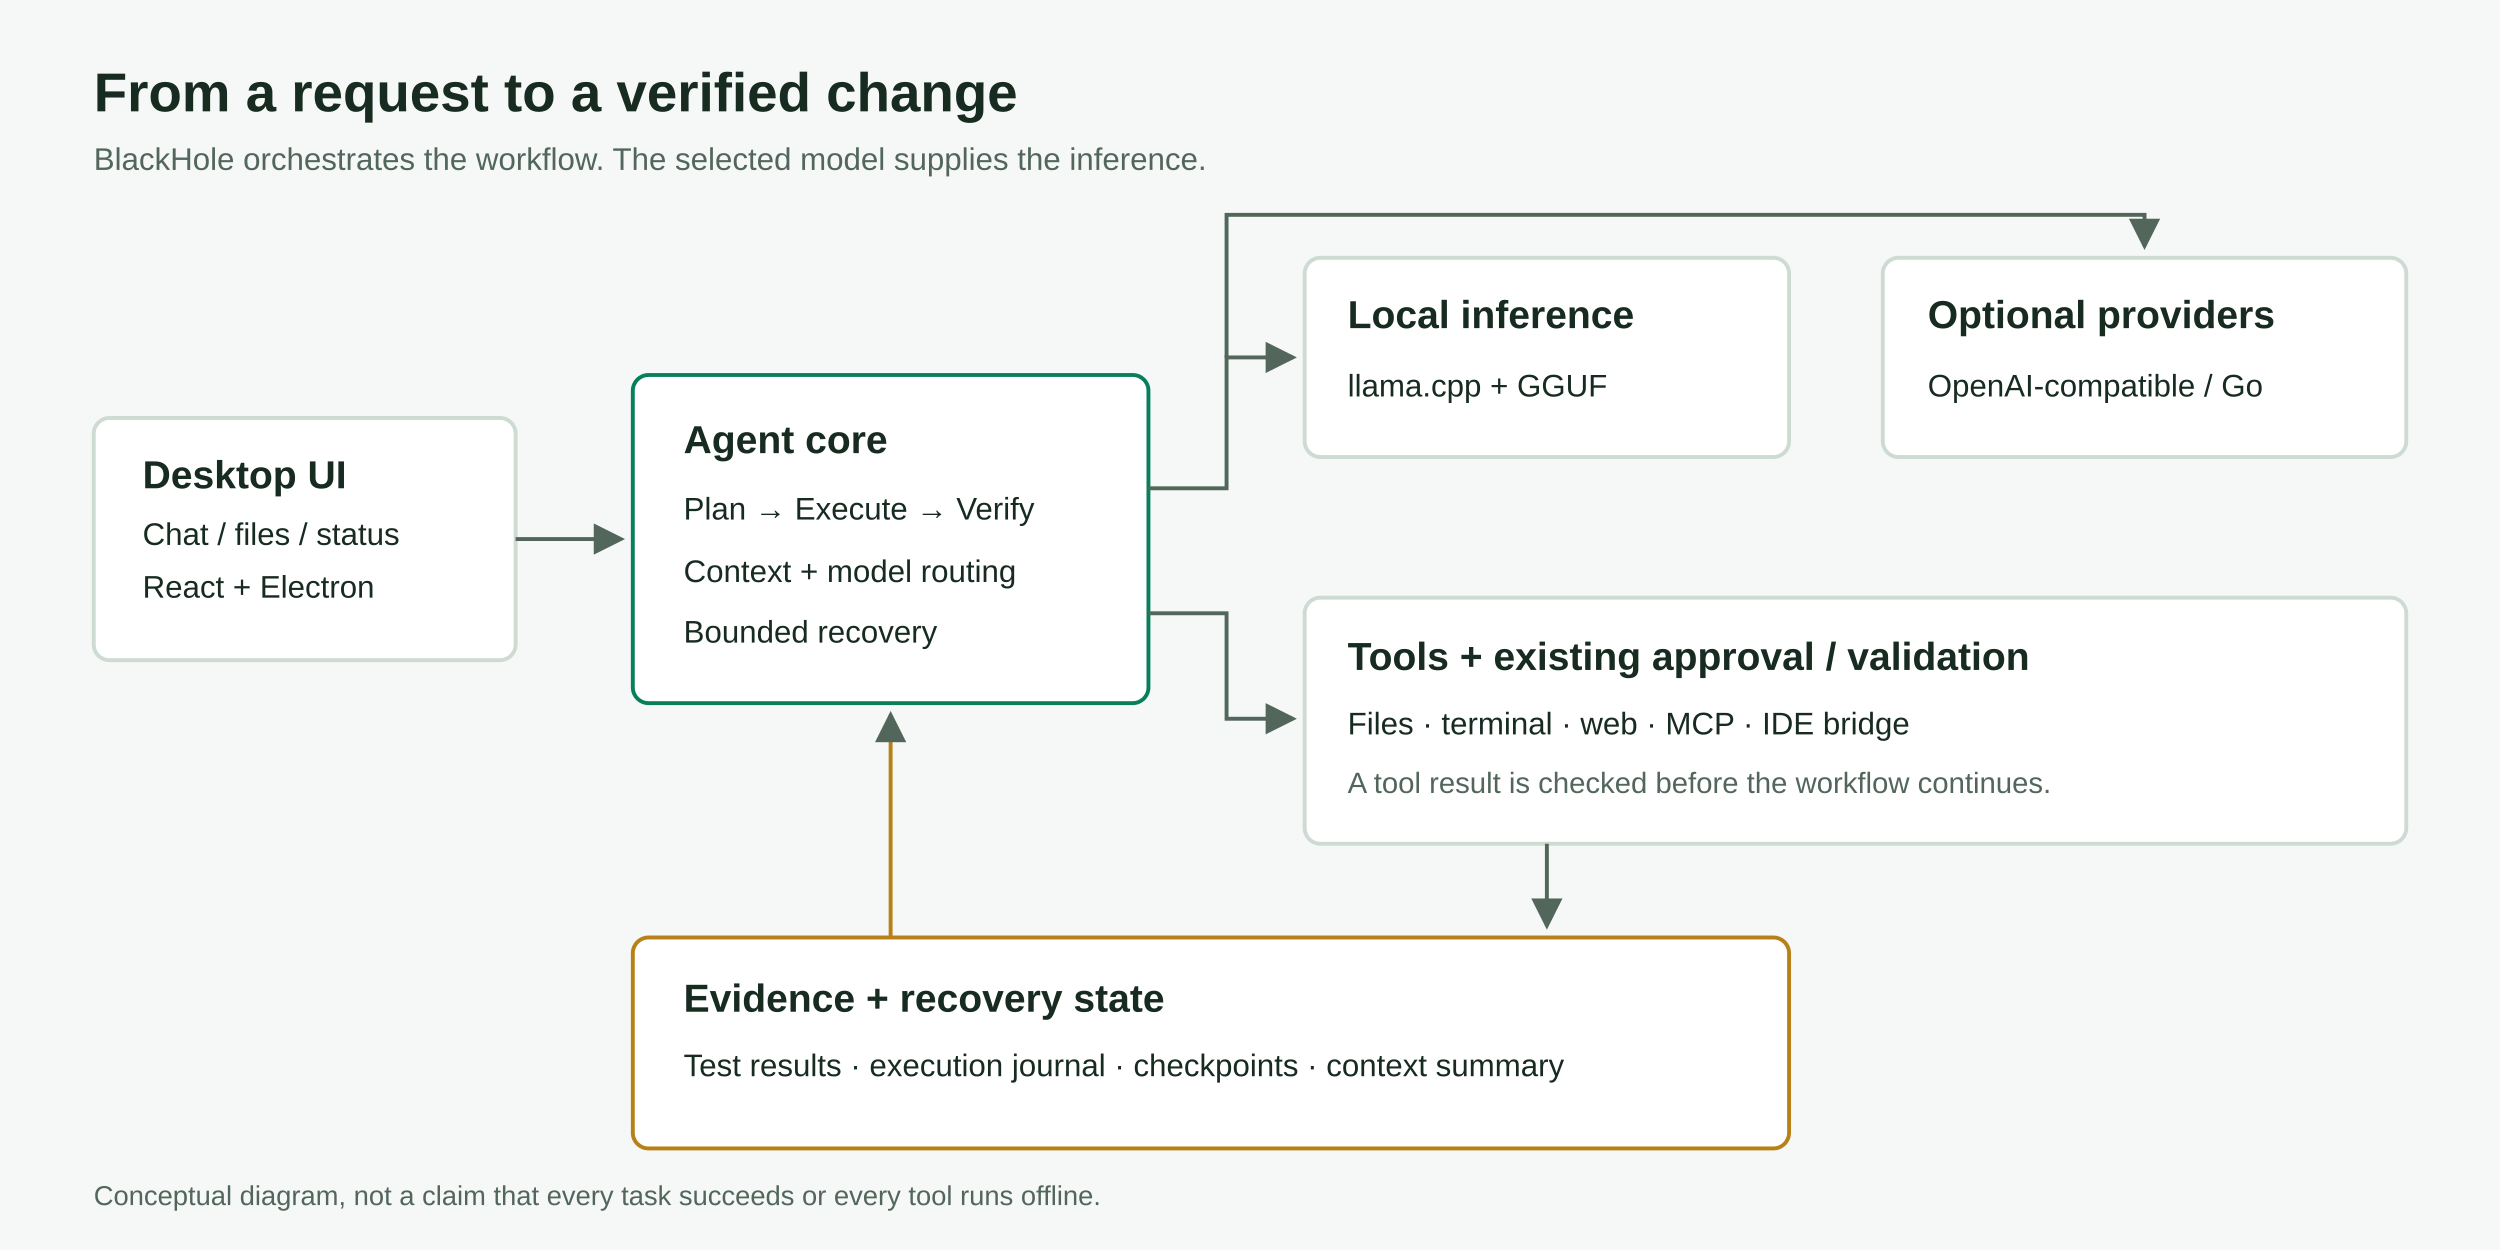
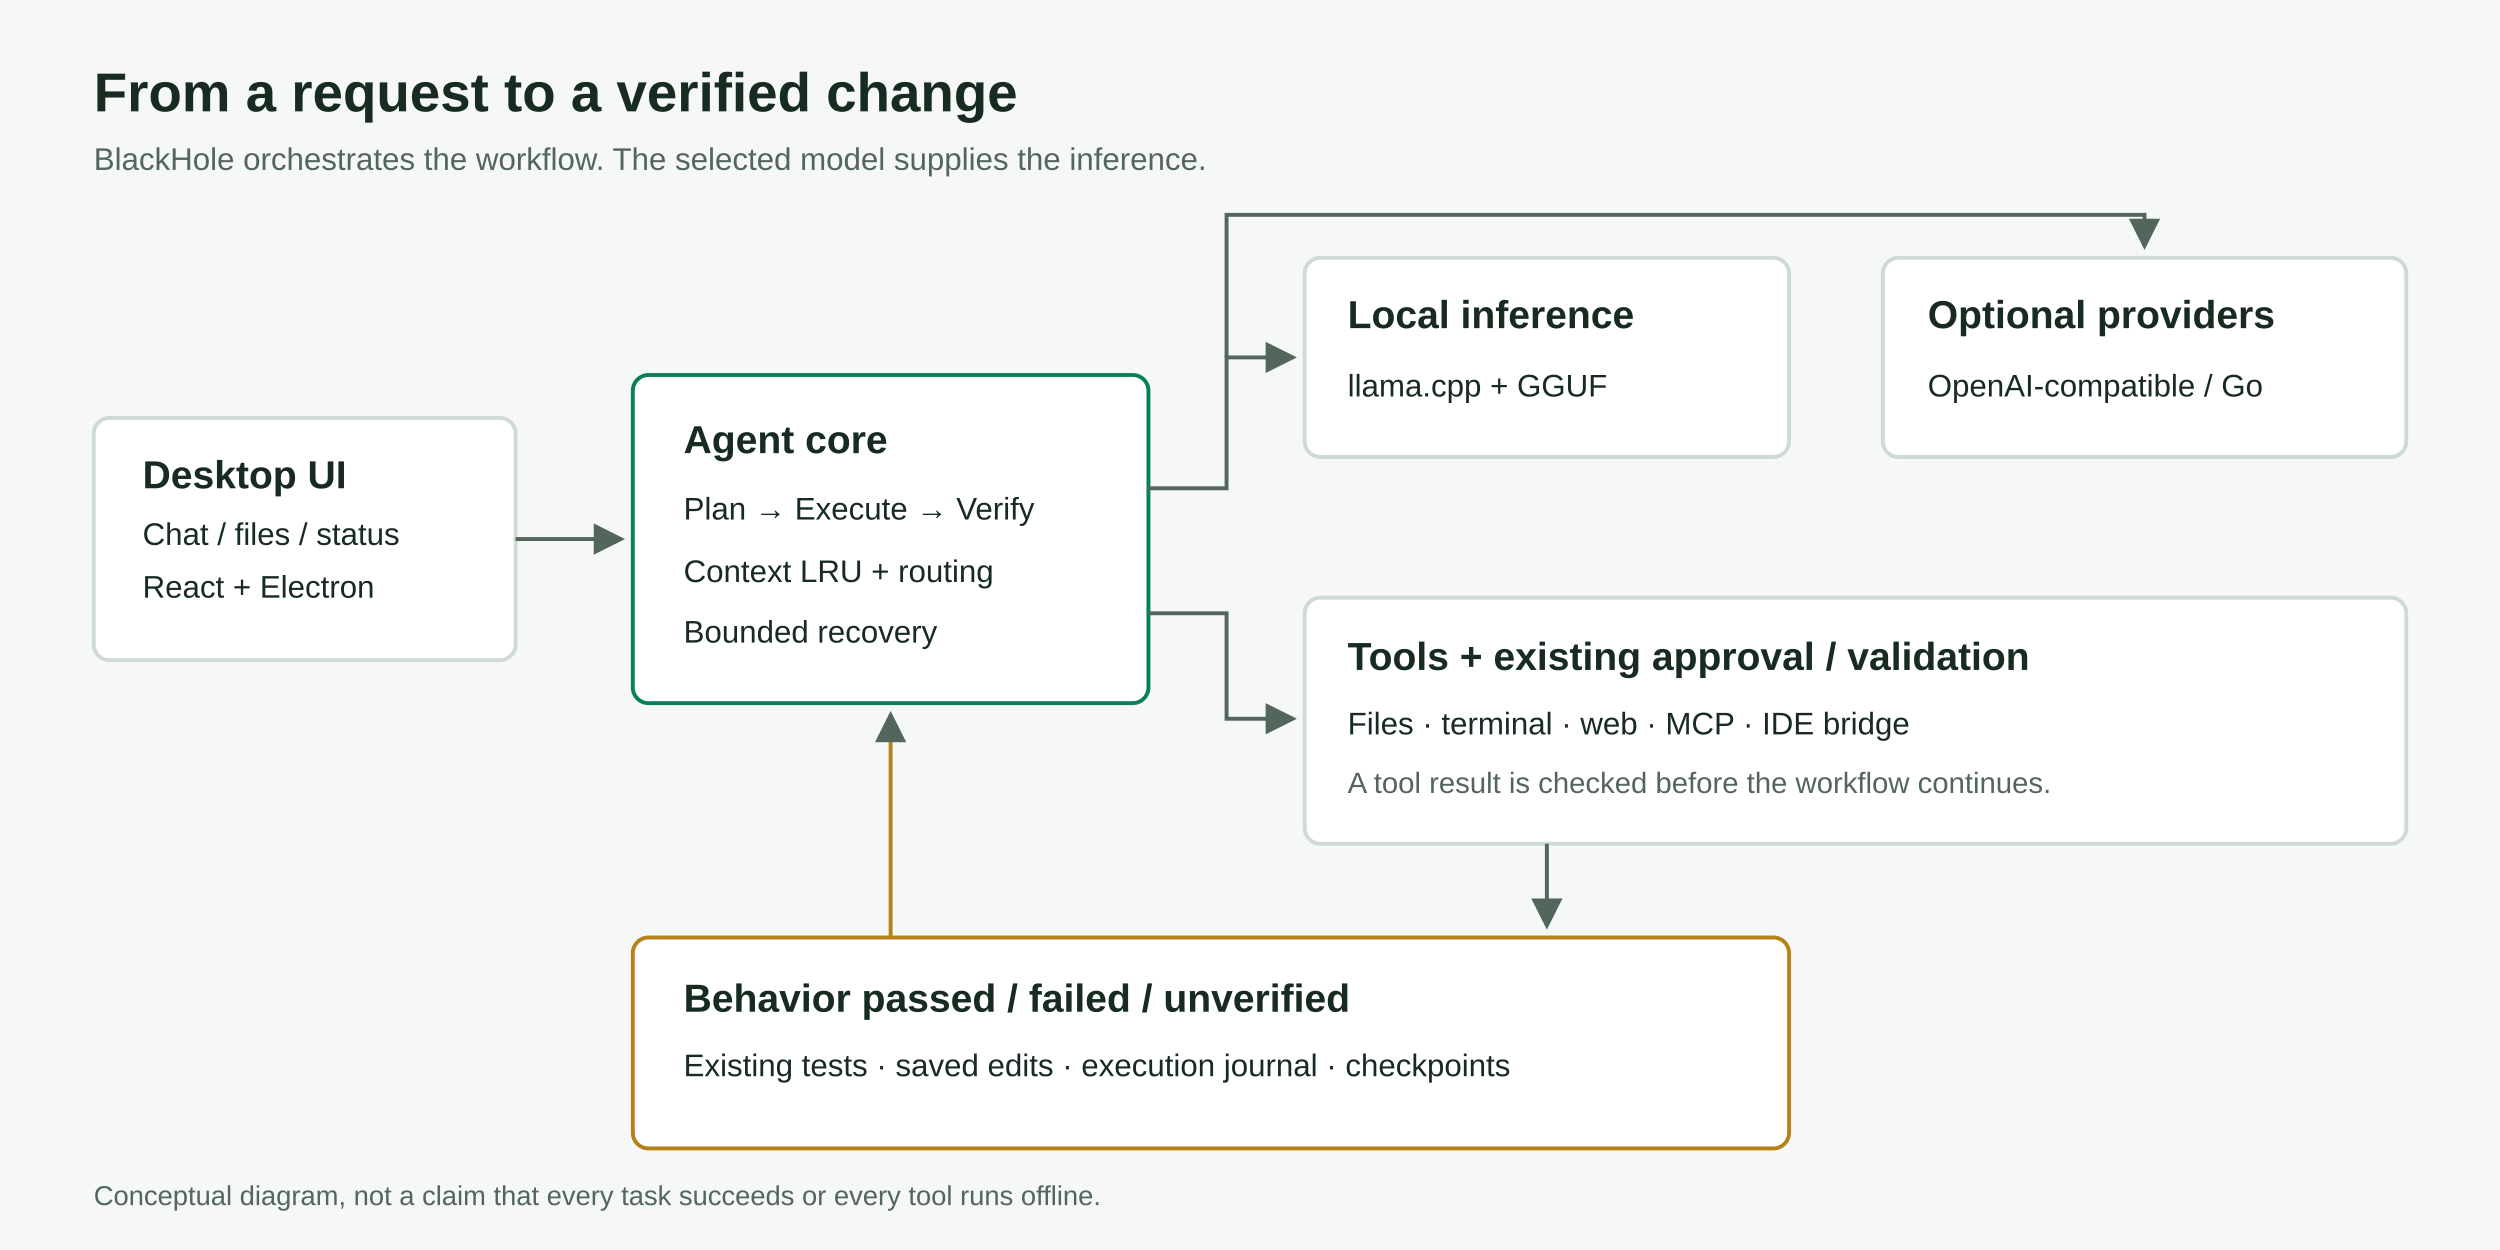
<svg xmlns="http://www.w3.org/2000/svg" width="1280" height="640" viewBox="0 0 1280 640" role="img" aria-labelledby="title desc">
  <defs>
    <marker id="arrow" markerWidth="8" markerHeight="8" refX="7" refY="4" orient="auto">
      <path d="M0 0L8 4L0 8" fill="#52665b" />
    </marker>
  </defs>
  <rect width="1280" height="640" fill="#f5f8f6" />
  <g font-family="Segoe UI,Arial,sans-serif" fill="#172b21">
    <text x="48" y="57" font-size="28" font-weight="700">From a request to a verified change</text>
    <text x="48" y="87" font-size="16" fill="#52665b">BlackHole orchestrates the workflow. The selected model supplies the inference.</text>
    <g fill="white" stroke="#cedbd3" stroke-width="2">
      <rect x="48" y="214" width="216" height="124" rx="8" />
      <rect x="324" y="192" width="264" height="168" rx="8" stroke="#087f5b" />
      <rect x="668" y="132" width="248" height="102" rx="8" />
      <rect x="964" y="132" width="268" height="102" rx="8" />
      <rect x="668" y="306" width="564" height="126" rx="8" />
      <rect x="324" y="480" width="592" height="108" rx="8" stroke="#b78117" />
    </g>
    <g fill="none" stroke="#52665b" stroke-width="2" marker-end="url(#arrow)">
      <path d="M264 276H318" />
      <path d="M588 250H628V183H662" />
      <path d="M628 183V110H1098V126" />
      <path d="M588 314H628V368H662" />
      <path d="M792 432V474" />
      <path d="M456 480V366" stroke="#b78117" />
    </g>
    <text x="73" y="250" font-size="20" font-weight="700">Desktop UI</text>
    <text x="73" y="279" font-size="16">Chat / files / status</text>
    <text x="73" y="306" font-size="16">React + Electron</text>
    <text x="350" y="232" font-size="20" font-weight="700">Agent core</text>
    <text x="350" y="266" font-size="16">Plan → Execute → Verify</text>
-     <text x="350" y="298" font-size="16">Context + model routing</text>
+     <text x="350" y="298" font-size="16">Context LRU + routing</text>
    <text x="350" y="329" font-size="16">Bounded recovery</text>
    <text x="690" y="168" font-size="20" font-weight="700">Local inference</text>
    <text x="690" y="203" font-size="16">llama.cpp + GGUF</text>
    <text x="987" y="168" font-size="20" font-weight="700">Optional providers</text>
    <text x="987" y="203" font-size="16">OpenAI-compatible / Go</text>
    <text x="690" y="343" font-size="20" font-weight="700">Tools + existing approval / validation</text>
    <text x="690" y="376" font-size="16">Files · terminal · web · MCP · IDE bridge</text>
    <text x="690" y="406" font-size="15" fill="#52665b">A tool result is checked before the workflow continues.</text>
-     <text x="350" y="518" font-size="20" font-weight="700">Evidence + recovery state</text>
-     <text x="350" y="551" font-size="16">Test results · execution journal · checkpoints · context summary</text>
+     <text x="350" y="518" font-size="20" font-weight="700">Behavior passed / failed / unverified</text>
+     <text x="350" y="551" font-size="16">Existing tests · saved edits · execution journal · checkpoints</text>
    <text x="48" y="617" font-size="14" fill="#52665b">Conceptual diagram, not a claim that every task succeeds or every tool runs offline.</text>
  </g>
</svg>
